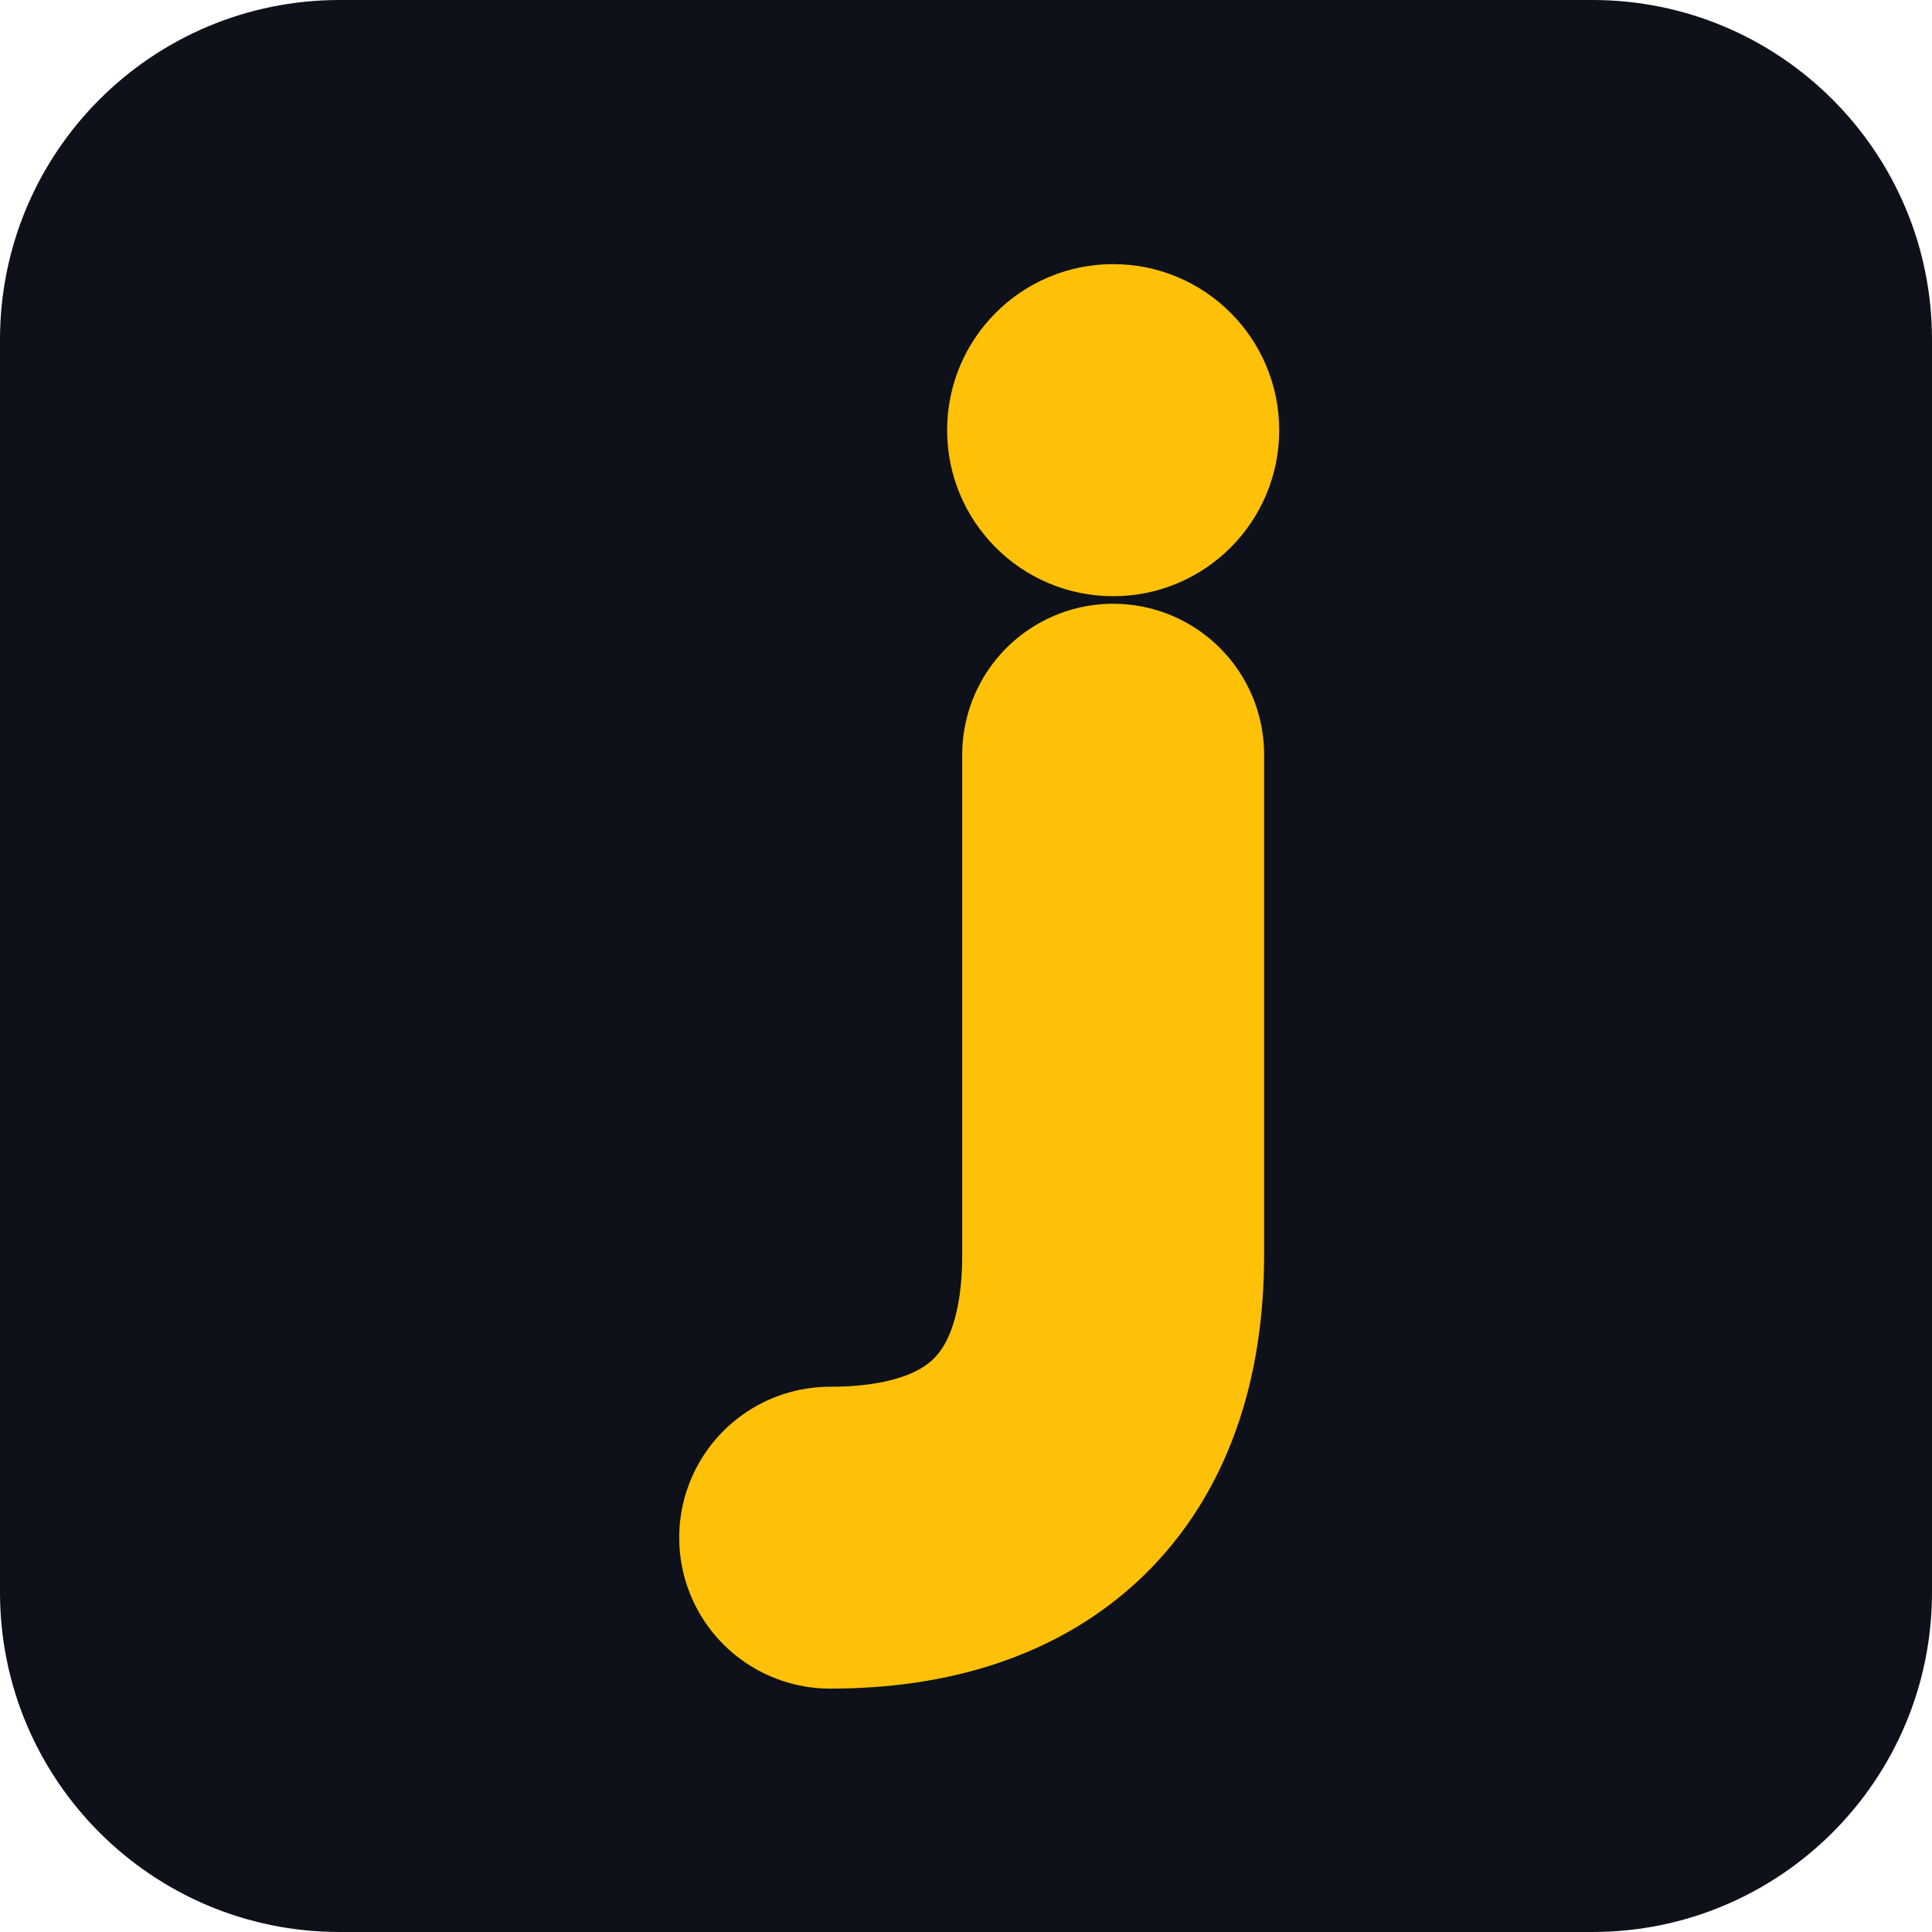
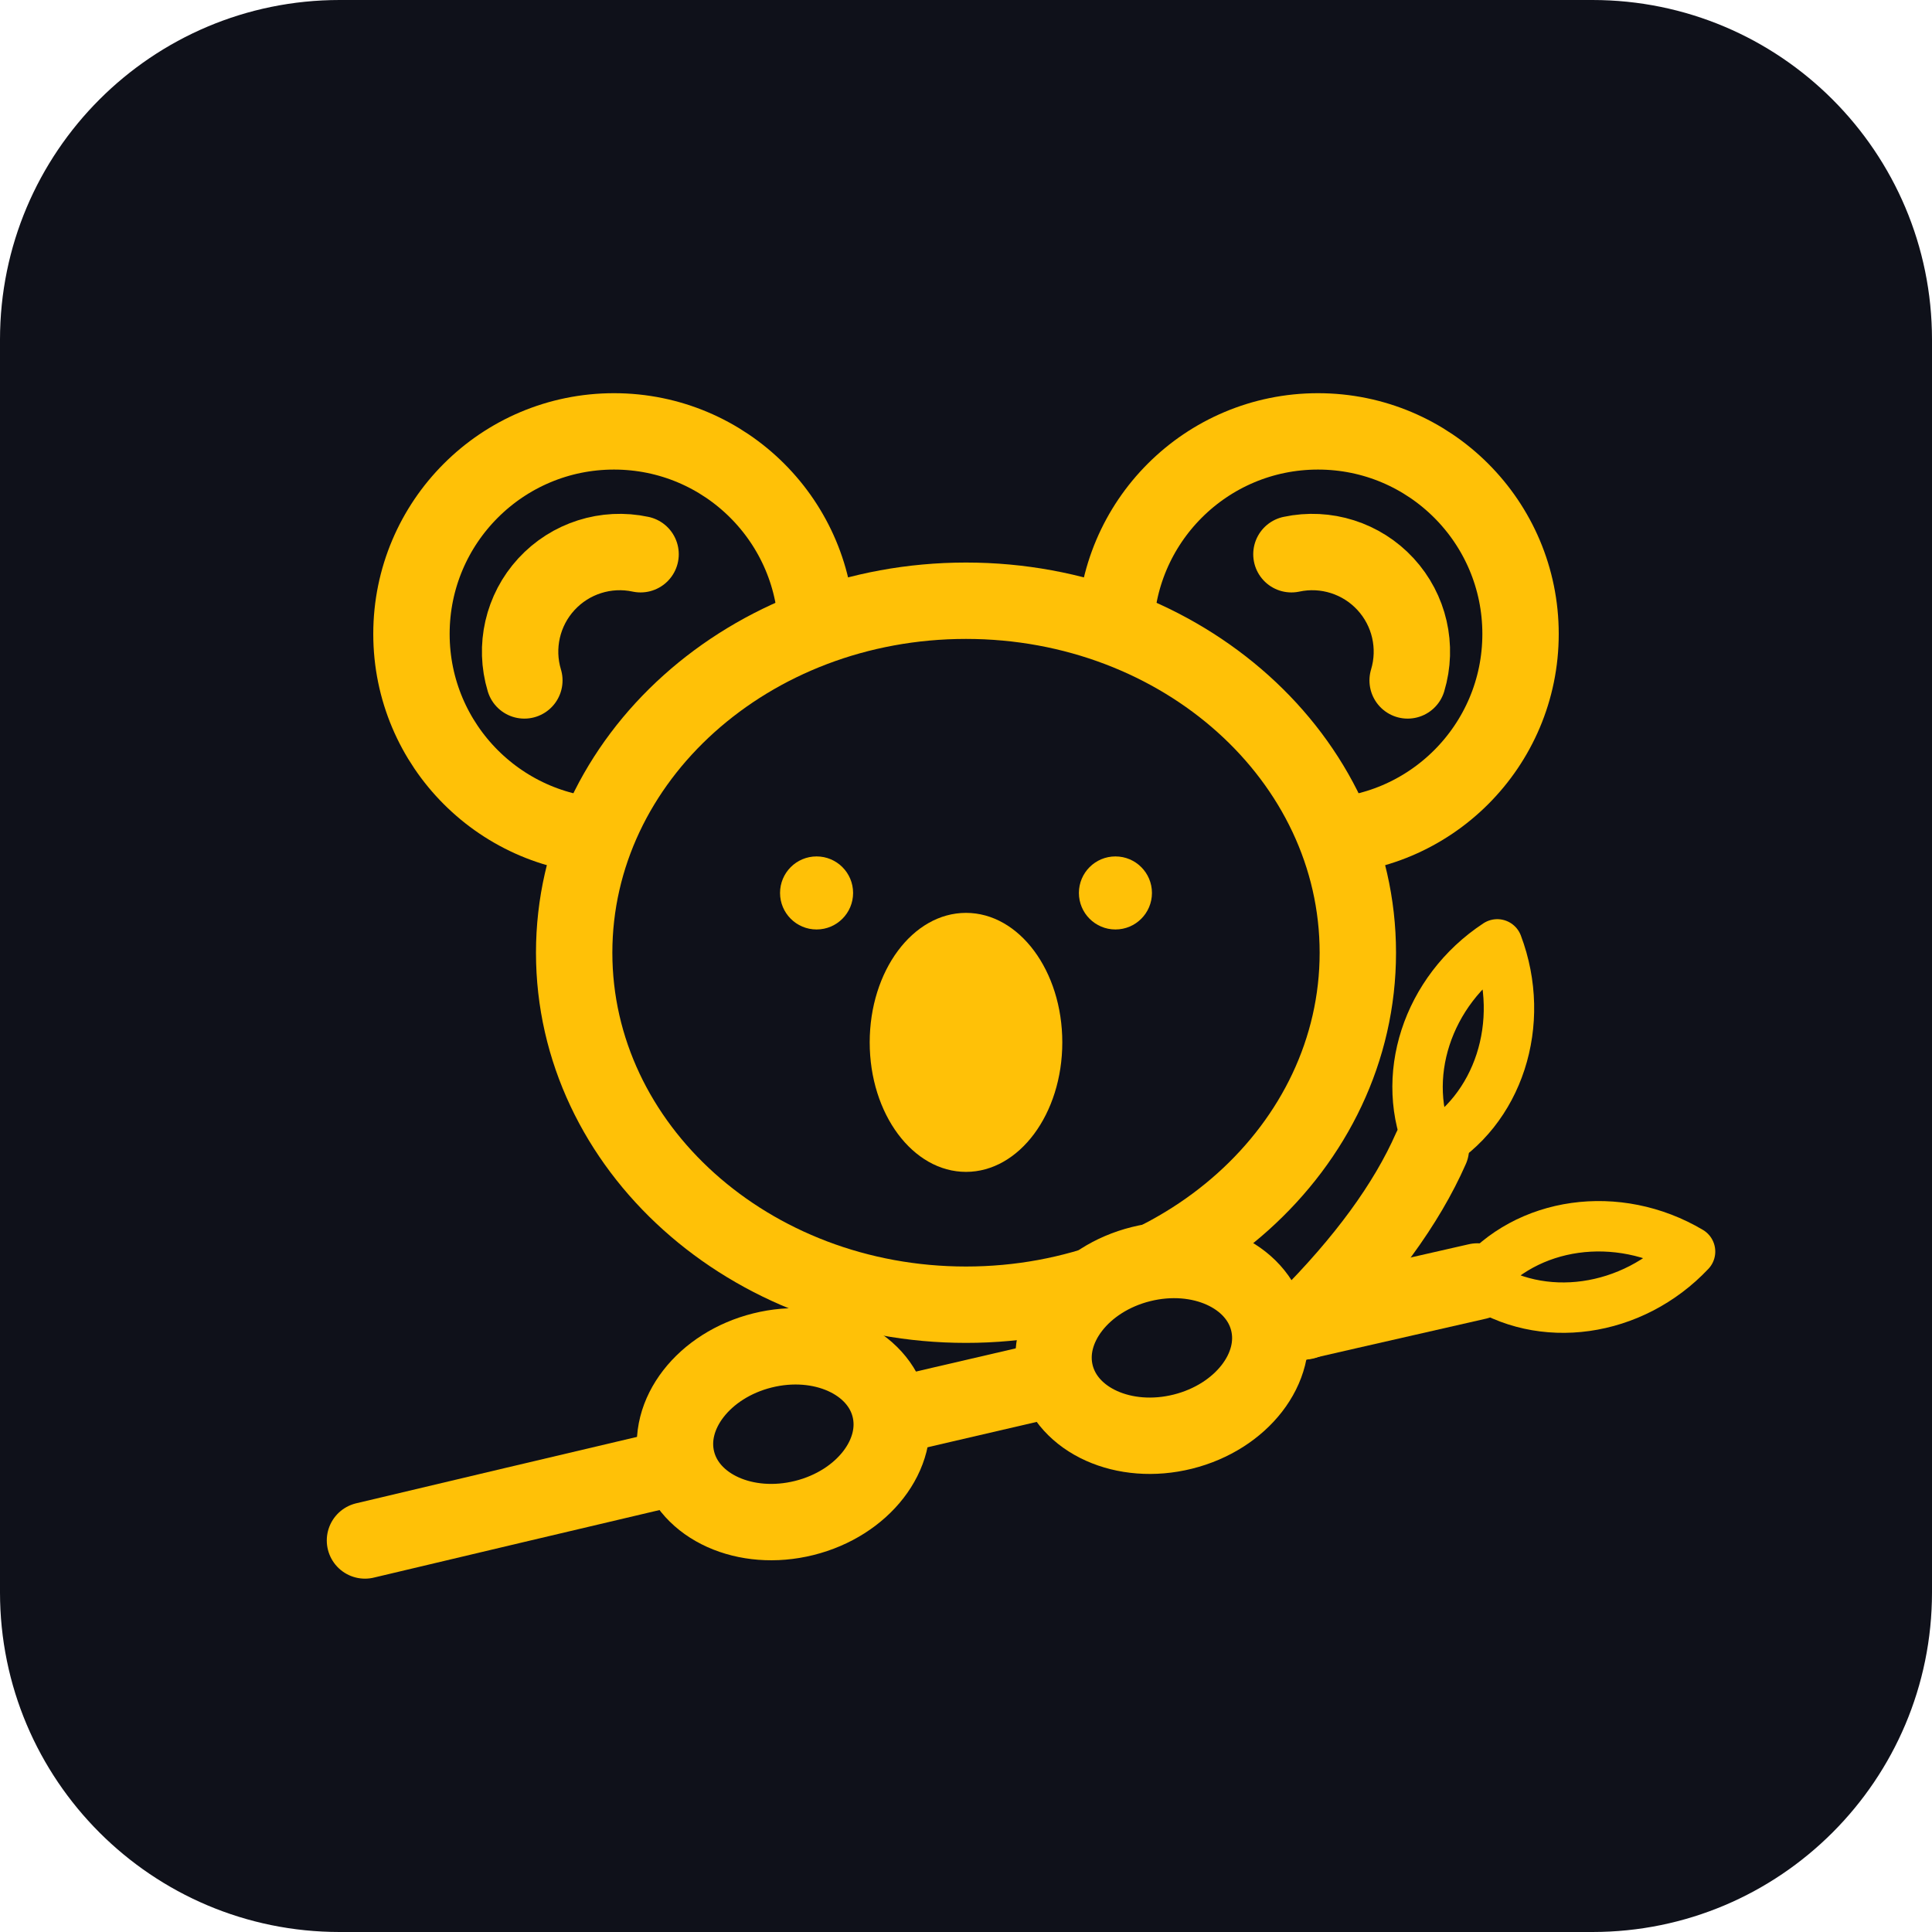
<svg xmlns="http://www.w3.org/2000/svg" width="1024" height="1024" viewBox="0 0 1024 1024">
  <rect width="1024" height="1024" rx="180" fill="#0F111A" />
-   <circle cx="590" cy="228" r="88" fill="#FFC107" />
-   <path d="M590 400 V665 C590 765 535 815 440 815" fill="none" stroke="#FFC107" stroke-width="160" stroke-linecap="round" stroke-linejoin="round" />
+   <g transform="translate(512 512) scale(.88) translate(-512 -500)" stroke="#FFC107" stroke-width="46" stroke-linecap="round" stroke-linejoin="round" fill="#0F111A">
+     <circle cx="300" cy="300" r="122" />
+     <circle cx="724" cy="300" r="122" />
+     <path d="M246 328 a60 60 0 0 1 70 -76" fill="none" />
+     <path d="M778 328 a60 60 0 0 0 -70 -76" fill="none" />
+     <ellipse cx="512" cy="492" rx="236" ry="212" />
+     <circle cx="422" cy="456" r="22" fill="#FFC107" stroke="none" />
+     <circle cx="602" cy="456" r="22" fill="#FFC107" stroke="none" />
+     <ellipse cx="512" cy="546" rx="58" ry="78" fill="#FFC107" stroke="none" />
+     <path d="M150 846 Q512 760 820 690" fill="none" />
+     <path d="M716 714 Q770 660 792 610" fill="none" />
+     <path transform="translate(820 690) rotate(82) scale(.66)" d="M0 0 C48 -52 48 -136 0 -196 C-48 -136 -48 -52 0 0 Z" />
+     <path transform="translate(792 610) rotate(18) scale(.66)" d="M0 0 C48 -52 48 -136 0 -196 C-48 -136 -48 -52 0 0 Z" />
+     <ellipse cx="402" cy="782" rx="66" ry="52" transform="rotate(-14 402 782)" />
+     <ellipse cx="630" cy="730" rx="66" ry="52" transform="rotate(-14 630 730)" />
+   </g>
</svg>
